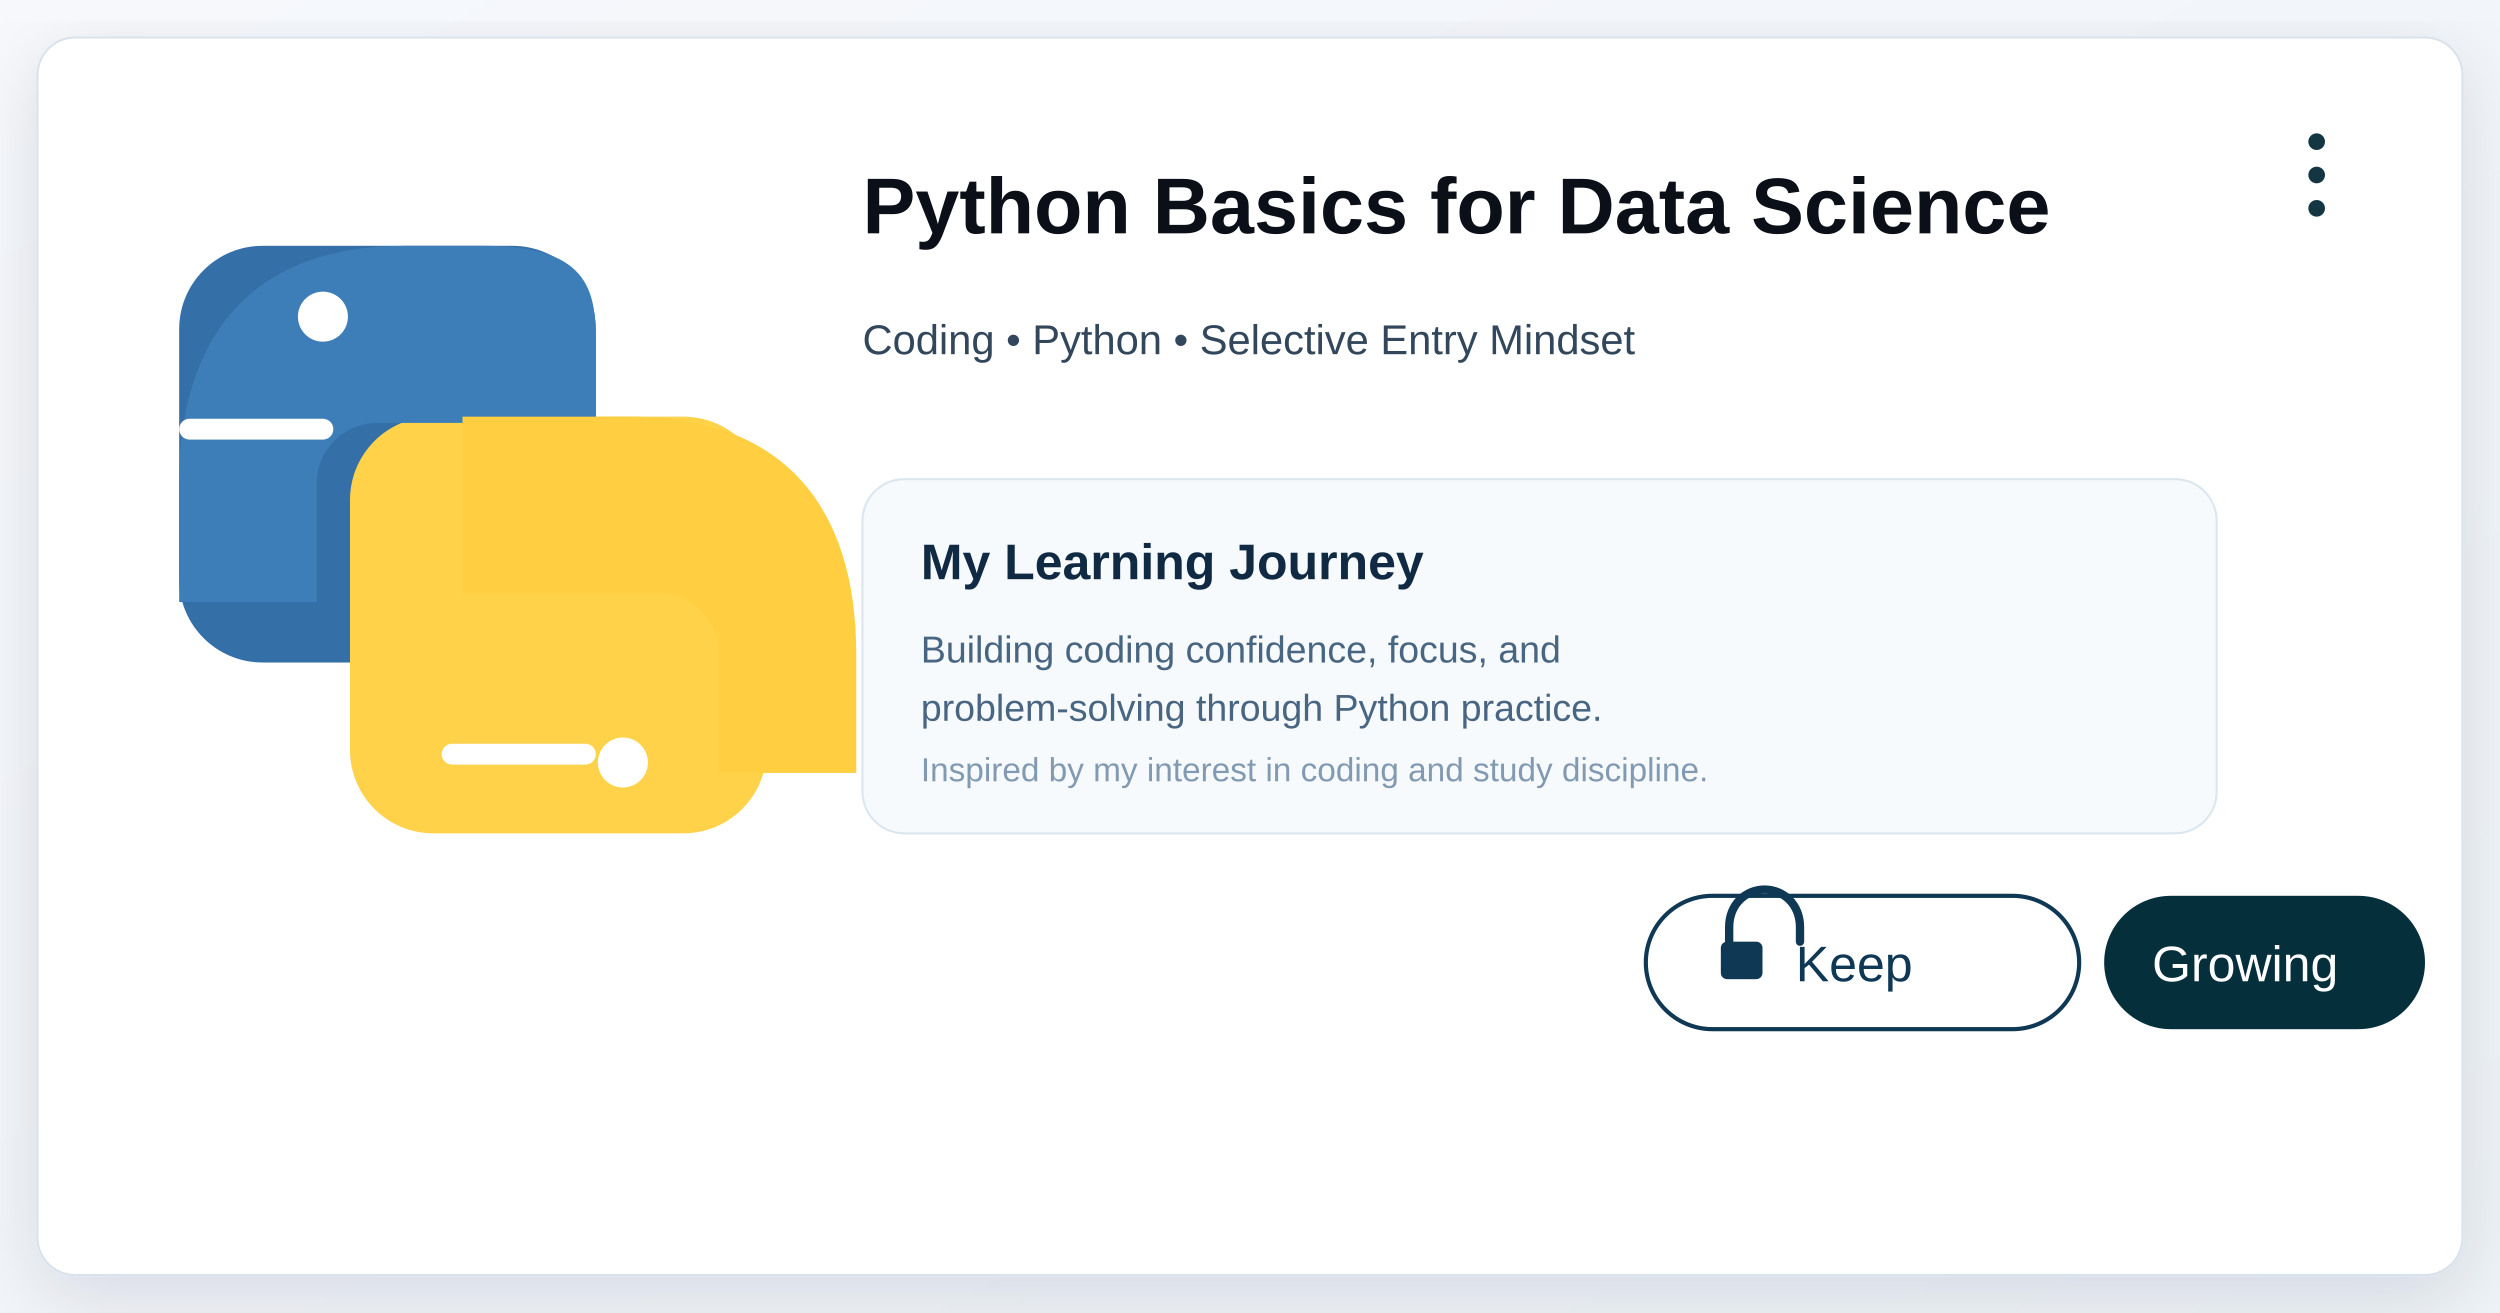
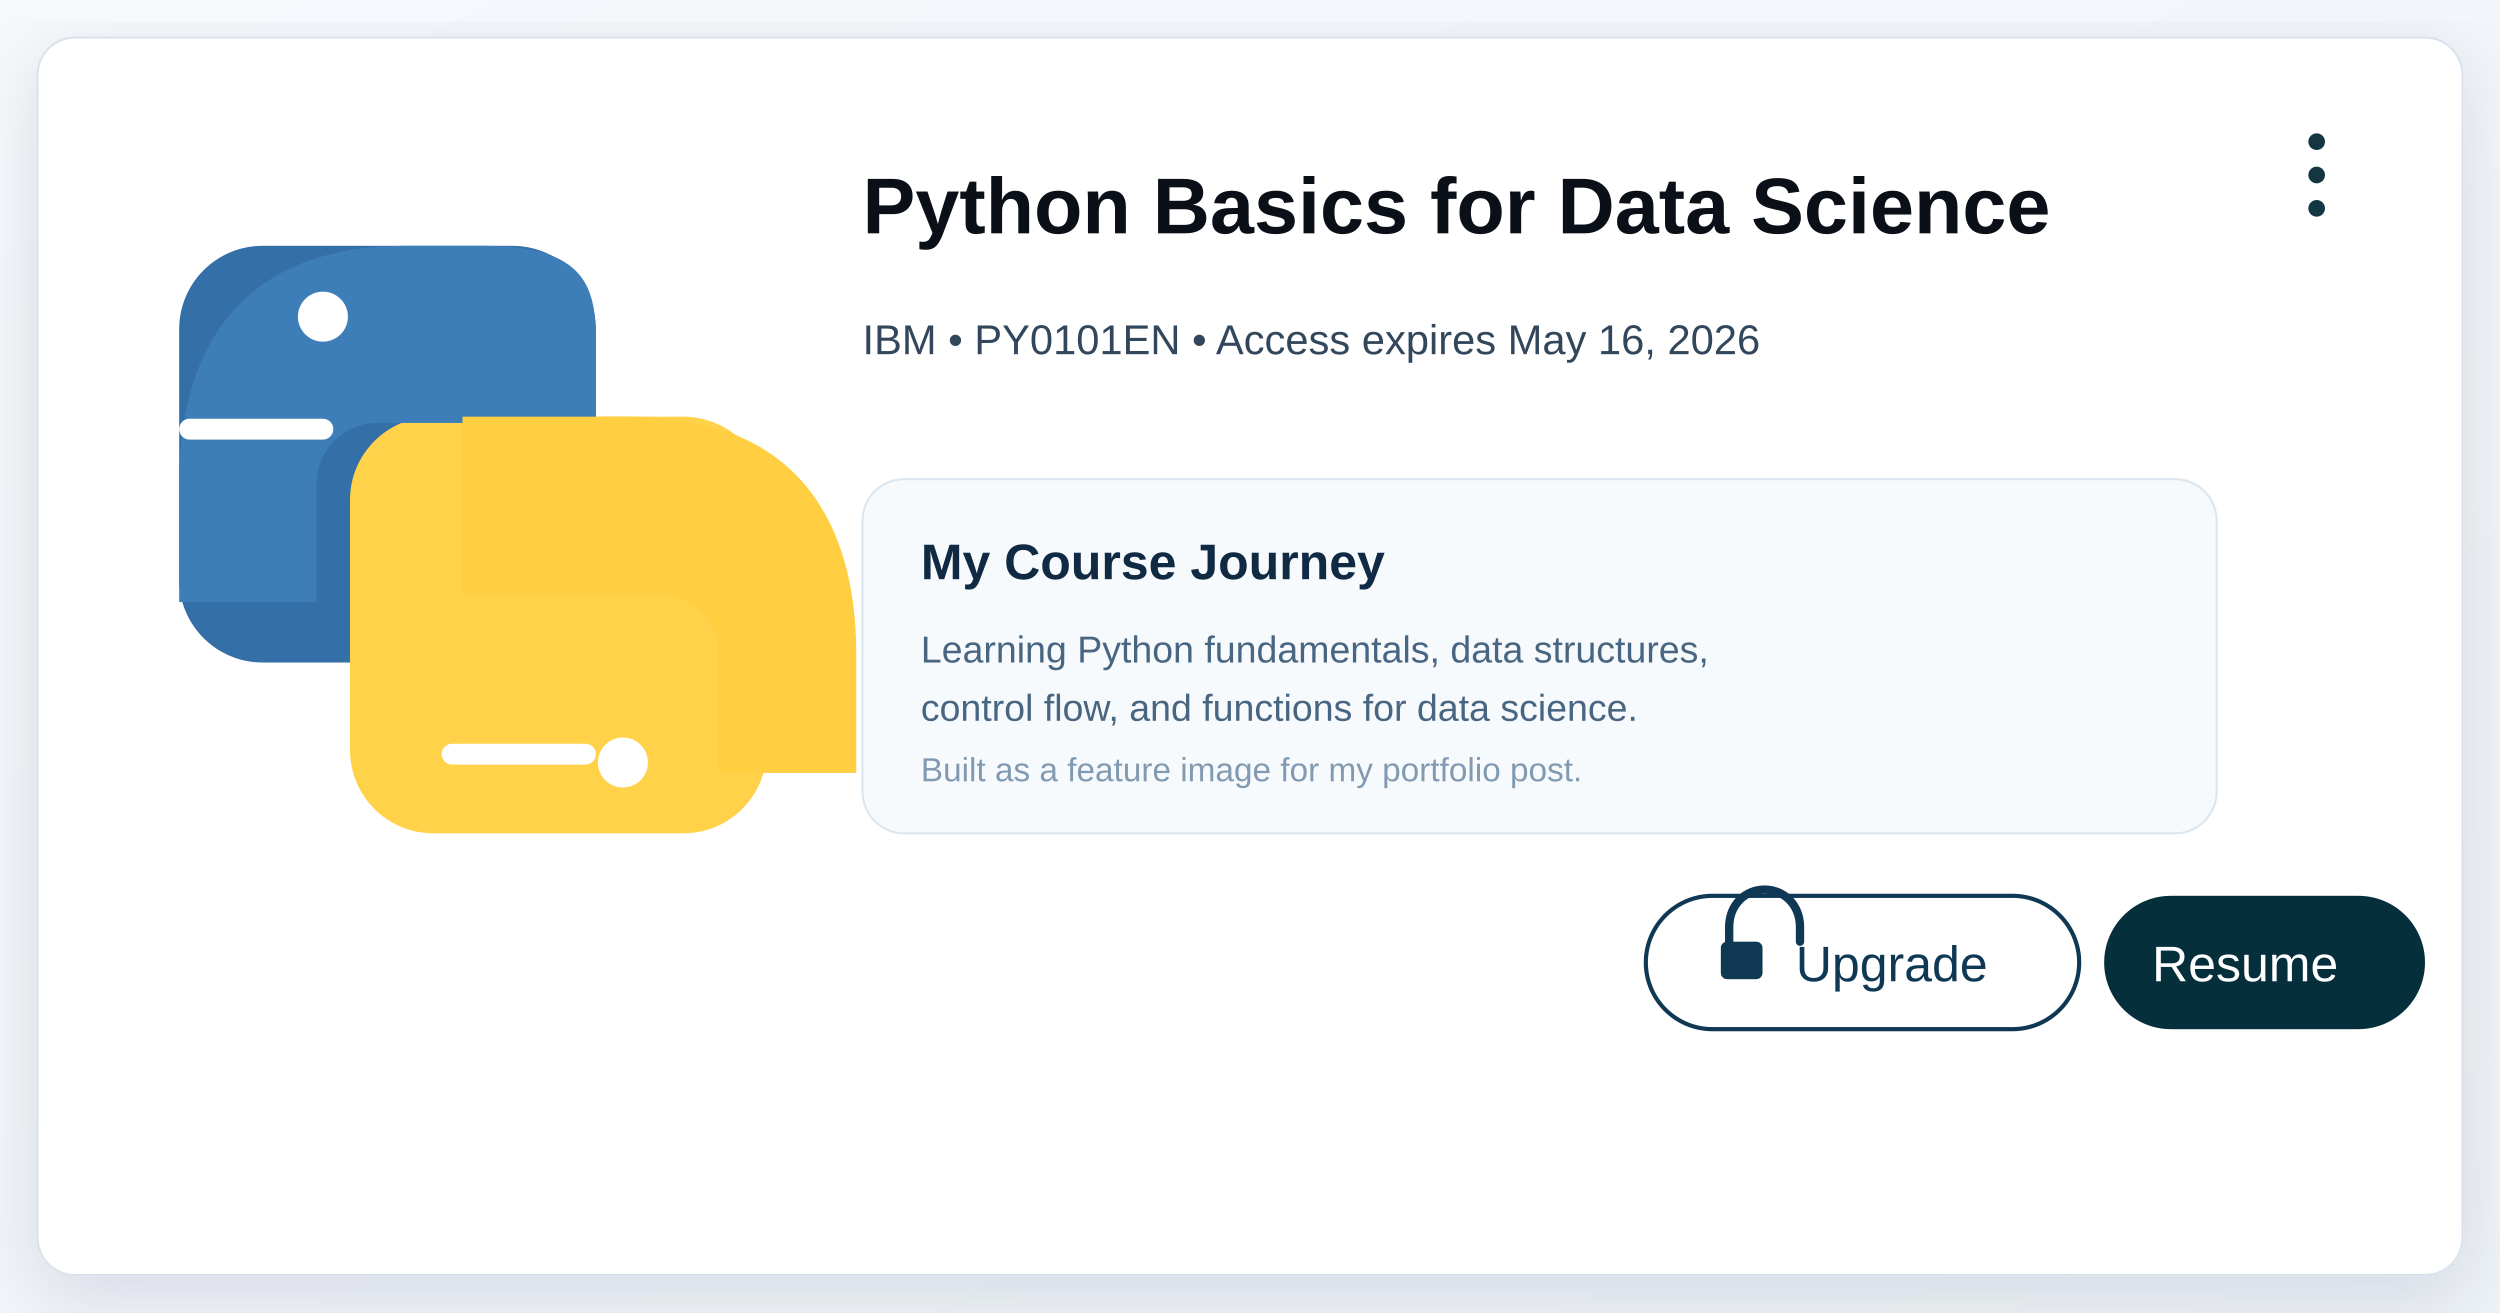
<svg xmlns="http://www.w3.org/2000/svg" width="1200" height="630" viewBox="0 0 1200 630" role="img" aria-labelledby="title desc">
  <defs>
    <linearGradient id="bg" x1="0" y1="0" x2="1" y2="1">
      <stop offset="0%" stop-color="#f6f8fc" />
      <stop offset="100%" stop-color="#eef3f8" />
    </linearGradient>
    <filter id="shadow" x="-20%" y="-20%" width="140%" height="140%">
      <feDropShadow dx="0" dy="10" stdDeviation="18" flood-color="#0b2940" flood-opacity="0.12" />
    </filter>
  </defs>
  <rect width="1200" height="630" fill="url(#bg)" />
  <rect x="18" y="18" width="1164" height="594" rx="18" fill="#ffffff" stroke="#d9e2ec" filter="url(#shadow)" />
  <g transform="translate(86 118)">
    <rect x="0" y="0" width="200" height="200" rx="40" fill="#356fa8" />
    <rect x="82" y="82" width="200" height="200" rx="40" fill="#ffd24a" />
    <path d="M147 0c52 0 53 24 53 48v37h-105c-16 0-29 13-29 29v57H0v-57C0 42 36 0 108 0h39z" fill="#3d7eb8" />
    <path d="M136 82h81c72 0 108 42 108 114v57h-66v-57c0-16-13-29-29-29H136V82z" fill="#ffcf41" />
    <circle cx="69" cy="34" r="12" fill="#ffffff" />
    <circle cx="213" cy="248" r="12" fill="#ffffff" />
    <rect x="0" y="83" width="74" height="10" rx="5" fill="#ffffff" />
    <rect x="126" y="239" width="74" height="10" rx="5" fill="#ffffff" />
  </g>
  <g transform="translate(414 112)">
    <text x="0" y="0" font-family="Segoe UI, Arial, sans-serif" font-size="38" font-weight="700" fill="#0a0f18">
      Python Basics for Data Science
    </text>
    <text x="0" y="58" font-family="Segoe UI, Arial, sans-serif" font-size="20" fill="#32475b">
-       Coding • Python • Selective Entry Mindset
+       IBM • PY0101EN • Access expires May 16, 2026
    </text>
    <g transform="translate(0 118)">
      <rect width="650" height="170" rx="20" fill="#f7fafc" stroke="#dbe6ef" />
      <text x="28" y="48" font-family="Segoe UI, Arial, sans-serif" font-size="24" font-weight="600" fill="#102a43">
-         My Learning Journey
+         My Course Journey
      </text>
      <text x="28" y="88" font-family="Segoe UI, Arial, sans-serif" font-size="18" fill="#486581">
-         Building coding confidence, focus, and
+         Learning Python fundamentals, data structures,
      </text>
      <text x="28" y="116" font-family="Segoe UI, Arial, sans-serif" font-size="18" fill="#486581">
-         problem-solving through Python practice.
+         control flow, and functions for data science.
      </text>
      <text x="28" y="145" font-family="Segoe UI, Arial, sans-serif" font-size="16" fill="#829ab1">
-         Inspired by my interest in coding and study discipline.
+         Built as a feature image for my portfolio post.
      </text>
    </g>
  </g>
  <g transform="translate(790 430)">
    <rect x="0" y="0" width="208" height="64" rx="32" fill="#ffffff" stroke="#0f3854" stroke-width="2" />
    <rect x="220" y="0" width="154" height="64" rx="32" fill="#052f3b" />
    <rect x="36" y="22" width="20" height="18" rx="3" fill="#0f3854" />
    <path d="M40 22v-7c0-11 8-18 17-18s17 7 17 18v7" fill="none" stroke="#0f3854" stroke-width="4" stroke-linecap="round" />
    <text x="72" y="41" font-family="Segoe UI, Arial, sans-serif" font-size="24" fill="#0f3854">
-       Keep
+       Upgrade
    </text>
    <text x="243" y="41" font-family="Segoe UI, Arial, sans-serif" font-size="24" fill="#ffffff">
-       Growing
+       Resume
    </text>
  </g>
  <g transform="translate(1112 68)" fill="#143642">
    <circle cx="0" cy="0" r="4" />
    <circle cx="0" cy="16" r="4" />
    <circle cx="0" cy="32" r="4" />
  </g>
</svg>
